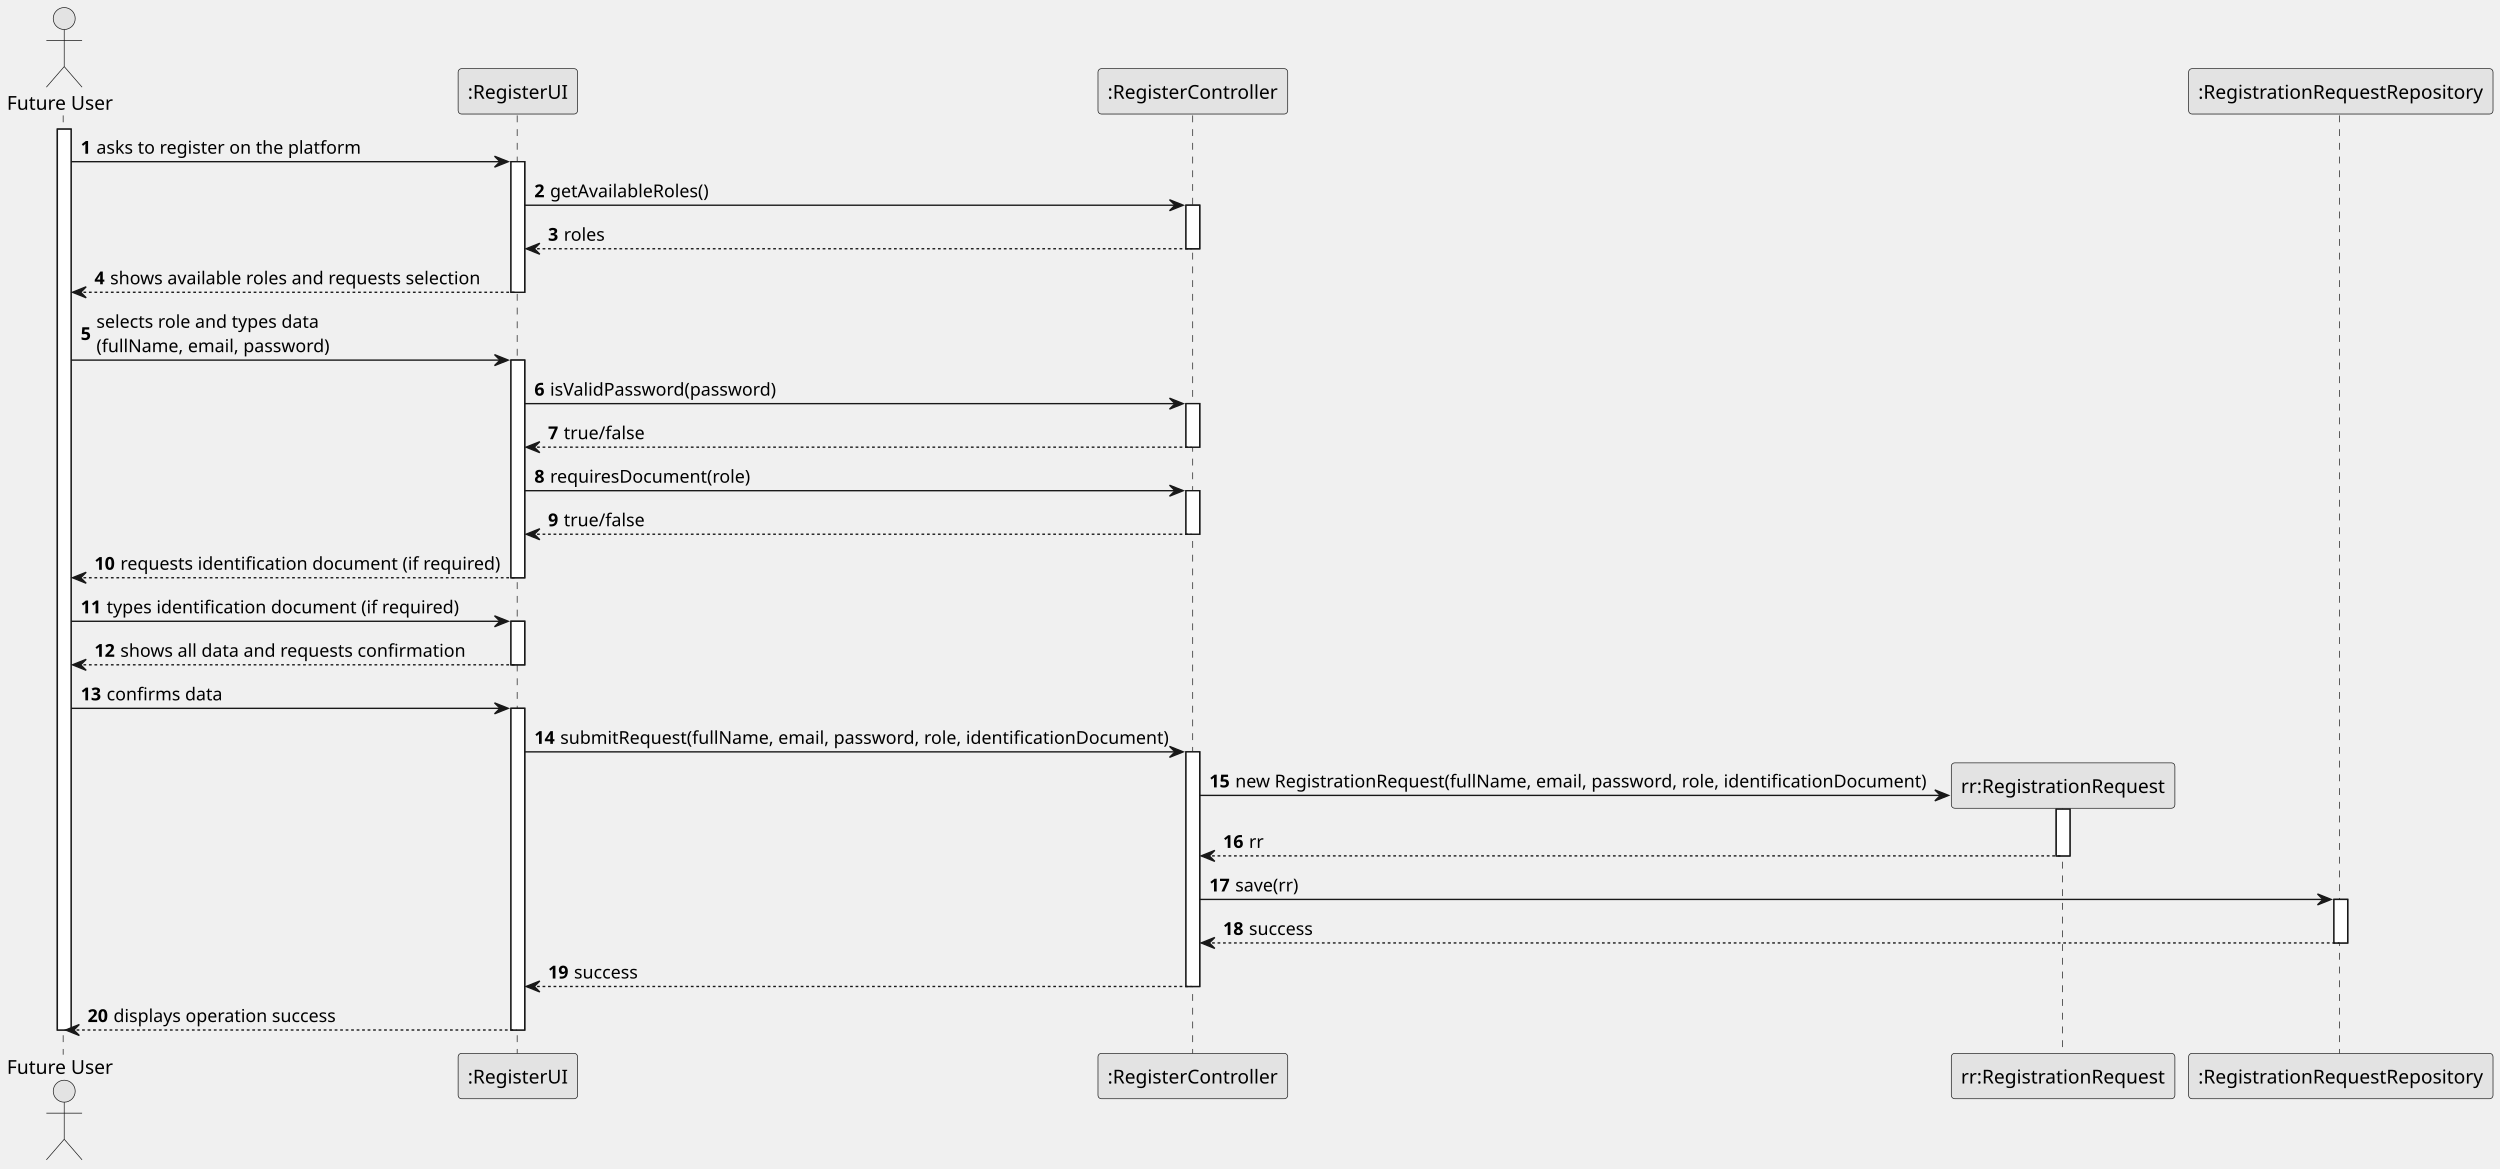
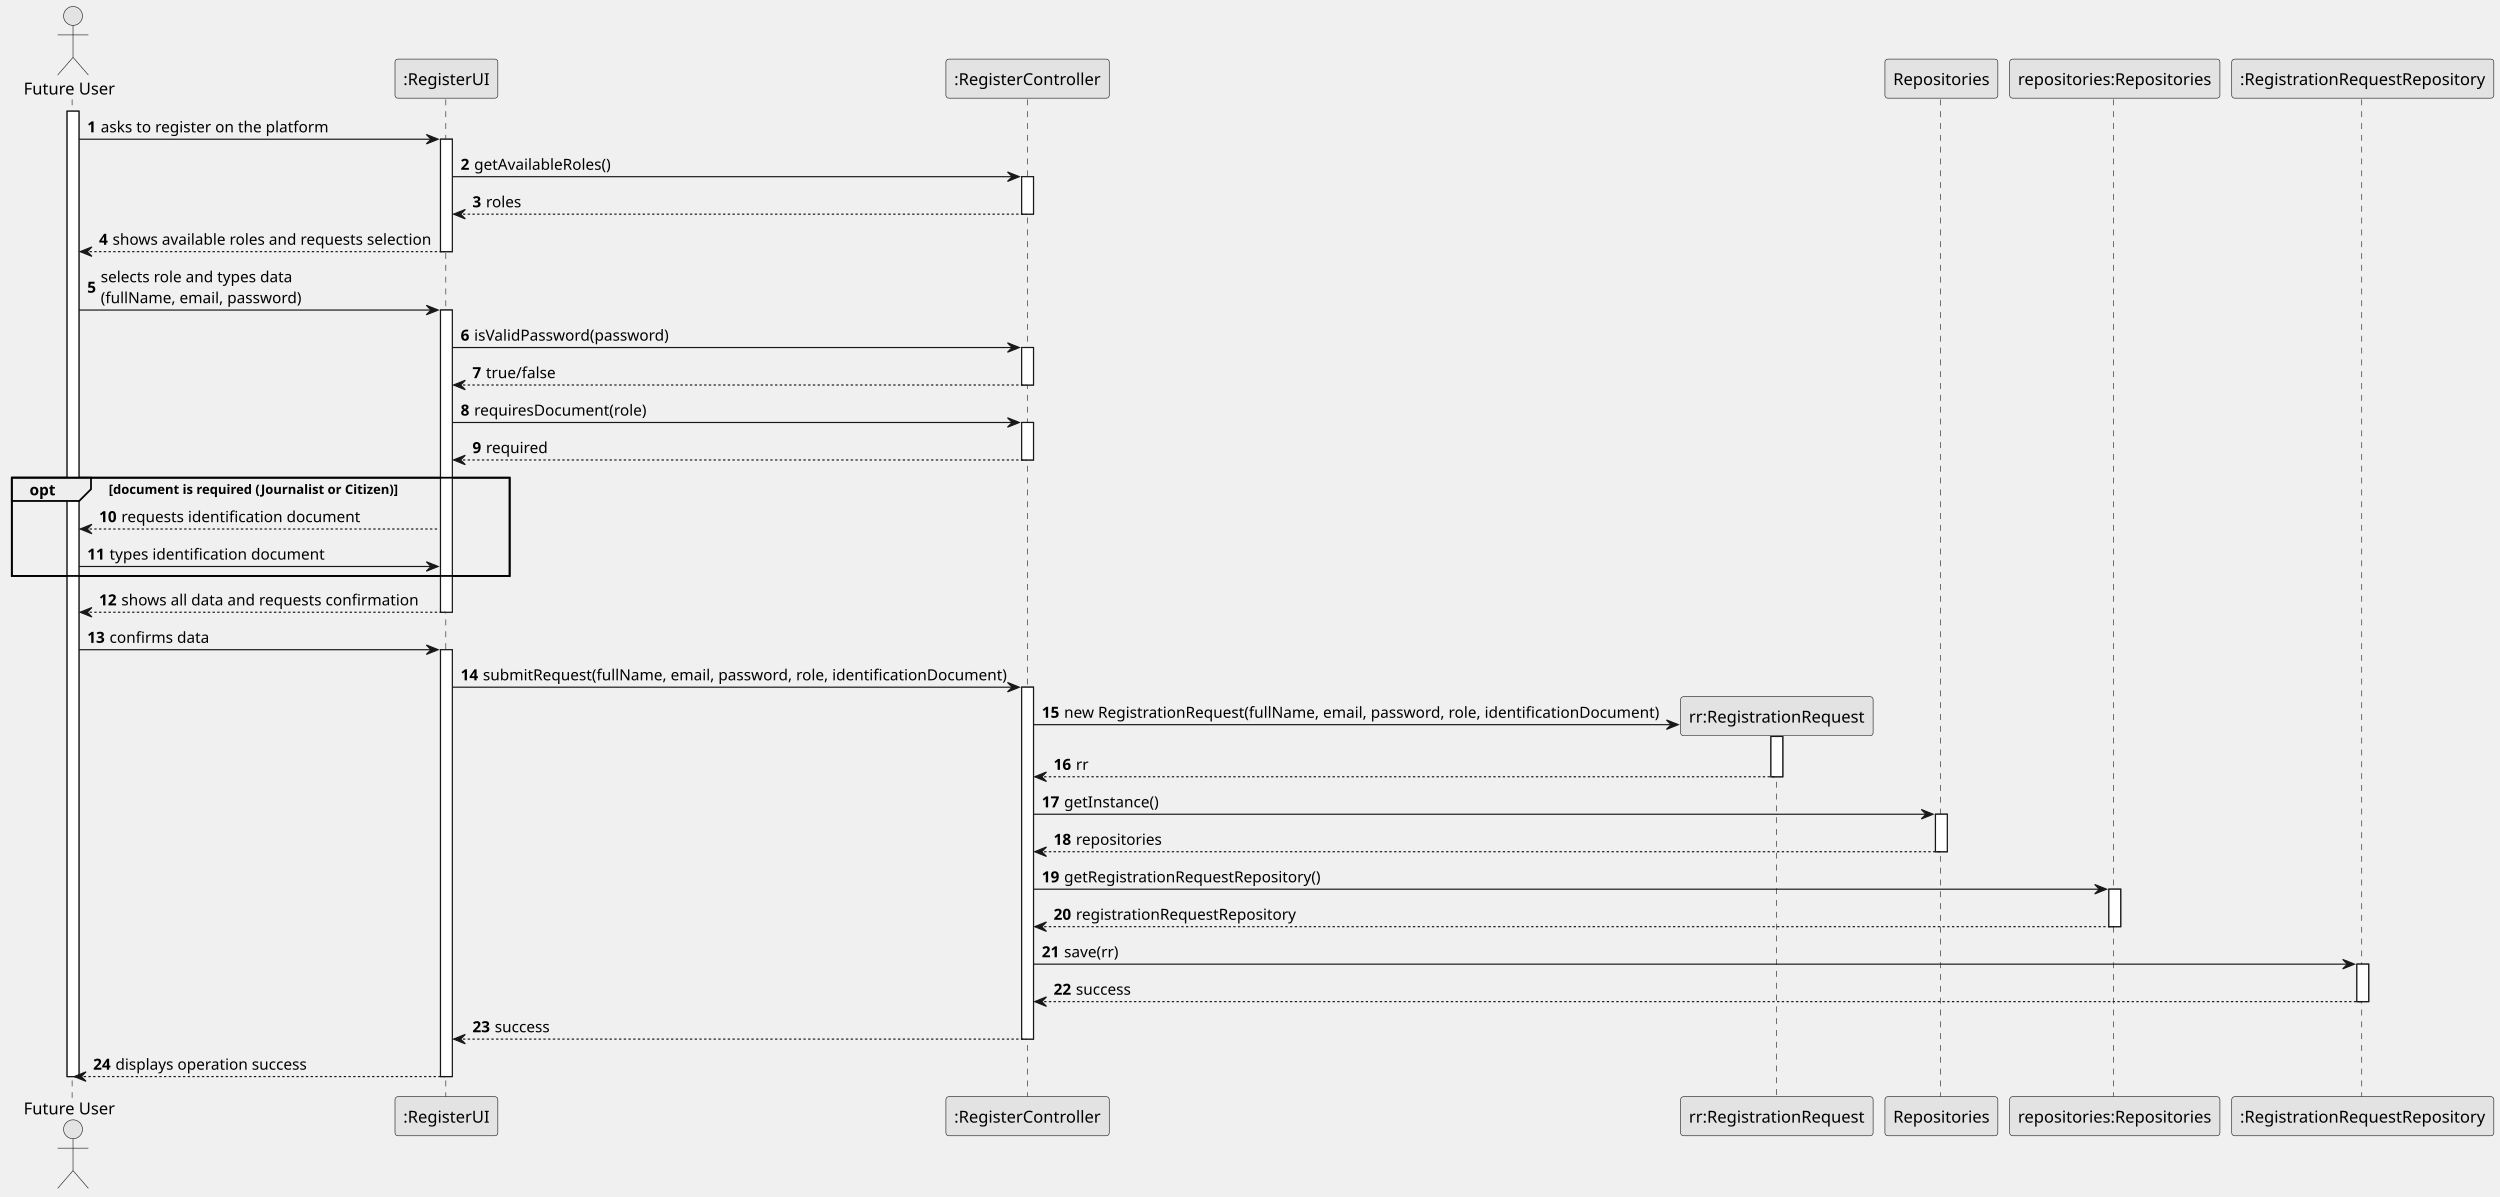
- <svg xmlns="http://www.w3.org/2000/svg" contentStyleType="text/css" data-diagram-type="SEQUENCE" height="851px" preserveAspectRatio="none" style="width:1821px;height:851px;background:#FFFFFF;" version="1.1" viewBox="0 0 1821 851" width="1821px" zoomAndPan="magnify">
+ <svg xmlns="http://www.w3.org/2000/svg" contentStyleType="text/css" data-diagram-type="SEQUENCE" height="1012px" preserveAspectRatio="none" style="width:2115px;height:1012px;background:#FFFFFF;" version="1.1" viewBox="0 0 2115 1012" width="2115px" zoomAndPan="magnify">
  <defs />
  <g>
    <g>
-       <rect fill="#FFFFFF" height="656.188" style="stroke:#181818;stroke-width:1;" width="10" x="41.78" y="94.068" />
-     </g>
-     <g>
-       <rect fill="#FFFFFF" height="95.118" style="stroke:#181818;stroke-width:1;" width="10" x="372.202" y="117.774" />
-     </g>
-     <g>
-       <rect fill="#FFFFFF" height="158.53" style="stroke:#181818;stroke-width:1;" width="10" x="372.202" y="262.304" />
-     </g>
-     <g>
-       <rect fill="#FFFFFF" height="31.706" style="stroke:#181818;stroke-width:1;" width="10" x="372.202" y="452.54" />
-     </g>
-     <g>
-       <rect fill="#FFFFFF" height="234.304" style="stroke:#181818;stroke-width:1;" width="10" x="372.202" y="515.952" />
-     </g>
-     <g>
-       <rect fill="#FFFFFF" height="31.706" style="stroke:#181818;stroke-width:1;" width="10" x="863.869" y="149.48" />
-     </g>
-     <g>
-       <rect fill="#FFFFFF" height="31.706" style="stroke:#181818;stroke-width:1;" width="10" x="863.869" y="294.01" />
-     </g>
-     <g>
-       <rect fill="#FFFFFF" height="31.706" style="stroke:#181818;stroke-width:1;" width="10" x="863.869" y="357.422" />
-     </g>
-     <g>
-       <rect fill="#FFFFFF" height="170.892" style="stroke:#181818;stroke-width:1;" width="10" x="863.869" y="547.658" />
-     </g>
-     <g>
-       <rect fill="#FFFFFF" height="34.068" style="stroke:#181818;stroke-width:1;" width="10" x="1497.76" y="589.364" />
-     </g>
-     <g>
-       <rect fill="#FFFFFF" height="31.706" style="stroke:#181818;stroke-width:1;" width="10" x="1700.049" y="655.138" />
-     </g>
-     <g class="participant-lifeline" data-entity-uid="part1" data-qualified-name="User" id="part1-lifeline">
-       <g>
-         <rect fill="#000000" fill-opacity="0" height="684.188" width="8" x="42.78" y="84.068" />
-         <line style="stroke:#181818;stroke-width:0.5;stroke-dasharray:5,5;" x1="46" x2="46" y1="84.068" y2="768.256" />
-       </g>
-     </g>
-     <g class="participant-lifeline" data-entity-uid="part2" data-qualified-name="UI" id="part2-lifeline">
-       <g>
-         <rect fill="#000000" fill-opacity="0" height="684.188" width="8" x="373.202" y="84.068" />
-         <line style="stroke:#181818;stroke-width:0.5;stroke-dasharray:5,5;" x1="376.704" x2="376.704" y1="84.068" y2="768.256" />
-       </g>
-     </g>
-     <g class="participant-lifeline" data-entity-uid="part3" data-qualified-name="CTRL" id="part3-lifeline">
-       <g>
-         <rect fill="#000000" fill-opacity="0" height="684.188" width="8" x="864.869" y="84.068" />
-         <line style="stroke:#181818;stroke-width:0.5;stroke-dasharray:5,5;" x1="868.772" x2="868.772" y1="84.068" y2="768.256" />
-       </g>
-     </g>
-     <g class="participant-lifeline" data-entity-uid="part4" data-qualified-name="RR" id="part4-lifeline">
-       <g>
-         <rect fill="#000000" fill-opacity="0" height="180.564" width="8" x="1498.76" y="587.692" />
-         <line style="stroke:#181818;stroke-width:0.5;stroke-dasharray:5,5;" x1="1502.336" x2="1502.336" y1="587.692" y2="768.256" />
-       </g>
-     </g>
-     <g class="participant-lifeline" data-entity-uid="part5" data-qualified-name="REPO" id="part5-lifeline">
-       <g>
-         <rect fill="#000000" fill-opacity="0" height="684.188" width="8" x="1701.049" y="84.068" />
-         <line style="stroke:#181818;stroke-width:0.5;stroke-dasharray:5,5;" x1="1704.183" x2="1704.183" y1="84.068" y2="768.256" />
-       </g>
-     </g>
-     <g class="participant participant-head" data-entity-uid="part1" data-qualified-name="User" id="part1-head">
-       <text fill="#000000" font-family="sans-serif" font-size="14" lengthAdjust="spacing" textLength="77.56" x="5" y="79.966">Future User</text>
-       <ellipse cx="46.78" cy="13.5" fill="#E3E3E3" rx="8" ry="8" style="stroke:#181818;stroke-width:0.5;" />
-       <path d="M46.78,21.5 L46.78,48.5 M33.78,29.5 L59.78,29.5 M46.78,48.5 L33.78,63.5 M46.78,48.5 L59.78,63.5" fill="none" style="stroke:#181818;stroke-width:0.5;" />
-     </g>
-     <g class="participant participant-tail" data-entity-uid="part1" data-qualified-name="User" id="part1-tail">
-       <text fill="#000000" font-family="sans-serif" font-size="14" lengthAdjust="spacing" textLength="77.56" x="5" y="782.222">Future User</text>
-       <ellipse cx="46.78" cy="794.824" fill="#E3E3E3" rx="8" ry="8" style="stroke:#181818;stroke-width:0.5;" />
-       <path d="M46.78,802.824 L46.78,829.824 M33.78,810.824 L59.78,810.824 M46.78,829.824 L33.78,844.824 M46.78,829.824 L59.78,844.824" fill="none" style="stroke:#181818;stroke-width:0.5;" />
-     </g>
-     <g class="participant participant-head" data-entity-uid="part2" data-qualified-name="UI" id="part2-head">
-       <rect fill="#E3E3E3" height="33.068" rx="2.5" ry="2.5" style="stroke:#181818;stroke-width:0.5;" width="86.996" x="333.704" y="50" />
-       <text fill="#000000" font-family="sans-serif" font-size="14" lengthAdjust="spacing" textLength="72.996" x="340.704" y="71.966">:RegisterUI</text>
-     </g>
-     <g class="participant participant-tail" data-entity-uid="part2" data-qualified-name="UI" id="part2-tail">
-       <rect fill="#E3E3E3" height="33.068" rx="2.5" ry="2.5" style="stroke:#181818;stroke-width:0.5;" width="86.996" x="333.704" y="767.256" />
-       <text fill="#000000" font-family="sans-serif" font-size="14" lengthAdjust="spacing" textLength="72.996" x="340.704" y="789.222">:RegisterUI</text>
-     </g>
-     <g class="participant participant-head" data-entity-uid="part3" data-qualified-name="CTRL" id="part3-head">
-       <rect fill="#E3E3E3" height="33.068" rx="2.5" ry="2.5" style="stroke:#181818;stroke-width:0.5;" width="138.194" x="799.772" y="50" />
-       <text fill="#000000" font-family="sans-serif" font-size="14" lengthAdjust="spacing" textLength="124.194" x="806.772" y="71.966">:RegisterController</text>
-     </g>
-     <g class="participant participant-tail" data-entity-uid="part3" data-qualified-name="CTRL" id="part3-tail">
-       <rect fill="#E3E3E3" height="33.068" rx="2.5" ry="2.5" style="stroke:#181818;stroke-width:0.5;" width="138.194" x="799.772" y="767.256" />
-       <text fill="#000000" font-family="sans-serif" font-size="14" lengthAdjust="spacing" textLength="124.194" x="806.772" y="789.222">:RegisterController</text>
-     </g>
-     <g class="participant participant-tail" data-entity-uid="part4" data-qualified-name="RR" id="part4-tail">
-       <rect fill="#E3E3E3" height="33.068" rx="2.5" ry="2.5" style="stroke:#181818;stroke-width:0.5;" width="162.847" x="1421.336" y="767.256" />
-       <text fill="#000000" font-family="sans-serif" font-size="14" lengthAdjust="spacing" textLength="148.847" x="1428.336" y="789.222">rr:RegistrationRequest</text>
-     </g>
-     <g class="participant participant-head" data-entity-uid="part5" data-qualified-name="REPO" id="part5-head">
-       <rect fill="#E3E3E3" height="33.068" rx="2.5" ry="2.5" style="stroke:#181818;stroke-width:0.5;" width="221.731" x="1594.183" y="50" />
-       <text fill="#000000" font-family="sans-serif" font-size="14" lengthAdjust="spacing" textLength="207.731" x="1601.183" y="71.966">:RegistrationRequestRepository</text>
-     </g>
-     <g class="participant participant-tail" data-entity-uid="part5" data-qualified-name="REPO" id="part5-tail">
-       <rect fill="#E3E3E3" height="33.068" rx="2.5" ry="2.5" style="stroke:#181818;stroke-width:0.5;" width="221.731" x="1594.183" y="767.256" />
-       <text fill="#000000" font-family="sans-serif" font-size="14" lengthAdjust="spacing" textLength="207.731" x="1601.183" y="789.222">:RegistrationRequestRepository</text>
-     </g>
-     <g>
-       <rect fill="#FFFFFF" height="656.188" style="stroke:#181818;stroke-width:1;" width="10" x="41.78" y="94.068" />
-     </g>
-     <g>
-       <rect fill="#FFFFFF" height="95.118" style="stroke:#181818;stroke-width:1;" width="10" x="372.202" y="117.774" />
-     </g>
-     <g>
-       <rect fill="#FFFFFF" height="158.53" style="stroke:#181818;stroke-width:1;" width="10" x="372.202" y="262.304" />
-     </g>
-     <g>
-       <rect fill="#FFFFFF" height="31.706" style="stroke:#181818;stroke-width:1;" width="10" x="372.202" y="452.54" />
-     </g>
-     <g>
-       <rect fill="#FFFFFF" height="234.304" style="stroke:#181818;stroke-width:1;" width="10" x="372.202" y="515.952" />
-     </g>
-     <g>
-       <rect fill="#FFFFFF" height="31.706" style="stroke:#181818;stroke-width:1;" width="10" x="863.869" y="149.48" />
-     </g>
-     <g>
-       <rect fill="#FFFFFF" height="31.706" style="stroke:#181818;stroke-width:1;" width="10" x="863.869" y="294.01" />
-     </g>
-     <g>
-       <rect fill="#FFFFFF" height="31.706" style="stroke:#181818;stroke-width:1;" width="10" x="863.869" y="357.422" />
-     </g>
-     <g>
-       <rect fill="#FFFFFF" height="170.892" style="stroke:#181818;stroke-width:1;" width="10" x="863.869" y="547.658" />
-     </g>
-     <g>
-       <rect fill="#FFFFFF" height="34.068" style="stroke:#181818;stroke-width:1;" width="10" x="1497.76" y="589.364" />
-     </g>
-     <g>
-       <rect fill="#FFFFFF" height="31.706" style="stroke:#181818;stroke-width:1;" width="10" x="1700.049" y="655.138" />
-     </g>
-     <g class="message" data-entity-1="part1" data-entity-2="part2" id="msg1">
-       <polygon fill="#181818" points="360.202,113.774,370.202,117.774,360.202,121.774,364.202,117.774" style="stroke:#181818;stroke-width:1;" />
-       <line style="stroke:#181818;stroke-width:1;" x1="51.78" x2="366.202" y1="117.774" y2="117.774" />
-       <text fill="#000000" font-family="sans-serif" font-size="13" font-weight="bold" lengthAdjust="spacing" textLength="7.436" x="58.78" y="111.965">1</text>
-       <text fill="#000000" font-family="sans-serif" font-size="13" lengthAdjust="spacing" textLength="192.972" x="70.216" y="111.965">asks to register on the platform</text>
-     </g>
-     <g class="message" data-entity-1="part2" data-entity-2="part3" id="msg2">
-       <polygon fill="#181818" points="851.869,145.48,861.869,149.48,851.869,153.48,855.869,149.48" style="stroke:#181818;stroke-width:1;" />
-       <line style="stroke:#181818;stroke-width:1;" x1="382.202" x2="857.869" y1="149.48" y2="149.48" />
-       <text fill="#000000" font-family="sans-serif" font-size="13" font-weight="bold" lengthAdjust="spacing" textLength="7.436" x="389.202" y="143.671">2</text>
-       <text fill="#000000" font-family="sans-serif" font-size="13" lengthAdjust="spacing" textLength="115.57" x="400.638" y="143.671">getAvailableRoles()</text>
-     </g>
-     <g class="message" data-entity-1="part3" data-entity-2="part2" id="msg3">
-       <polygon fill="#181818" points="393.202,177.186,383.202,181.186,393.202,185.186,389.202,181.186" style="stroke:#181818;stroke-width:1;" />
-       <line style="stroke:#181818;stroke-width:1;stroke-dasharray:2,2;" x1="387.202" x2="867.869" y1="181.186" y2="181.186" />
-       <text fill="#000000" font-family="sans-serif" font-size="13" font-weight="bold" lengthAdjust="spacing" textLength="7.436" x="399.202" y="175.377">3</text>
-       <text fill="#000000" font-family="sans-serif" font-size="13" lengthAdjust="spacing" textLength="30.147" x="410.638" y="175.377">roles</text>
-     </g>
-     <g class="message" data-entity-1="part2" data-entity-2="part1" id="msg4">
-       <polygon fill="#181818" points="62.78,208.892,52.78,212.892,62.78,216.892,58.78,212.892" style="stroke:#181818;stroke-width:1;" />
-       <line style="stroke:#181818;stroke-width:1;stroke-dasharray:2,2;" x1="56.78" x2="376.202" y1="212.892" y2="212.892" />
-       <text fill="#000000" font-family="sans-serif" font-size="13" font-weight="bold" lengthAdjust="spacing" textLength="7.436" x="68.78" y="207.083">4</text>
-       <text fill="#000000" font-family="sans-serif" font-size="13" lengthAdjust="spacing" textLength="270.452" x="80.216" y="207.083">shows available roles and requests selection</text>
-     </g>
-     <g class="message" data-entity-1="part1" data-entity-2="part2" id="msg5">
-       <polygon fill="#181818" points="360.202,258.304,370.202,262.304,360.202,266.304,364.202,262.304" style="stroke:#181818;stroke-width:1;" />
-       <line style="stroke:#181818;stroke-width:1;" x1="51.78" x2="366.202" y1="262.304" y2="262.304" />
-       <text fill="#000000" font-family="sans-serif" font-size="13" font-weight="bold" lengthAdjust="spacing" textLength="7.436" x="58.78" y="247.642">5</text>
-       <text fill="#000000" font-family="sans-serif" font-size="13" lengthAdjust="spacing" textLength="162.318" x="70.216" y="238.789">selects role and types data</text>
-       <text fill="#000000" font-family="sans-serif" font-size="13" lengthAdjust="spacing" textLength="170.079" x="70.216" y="256.495">(fullName, email, password)</text>
-     </g>
-     <g class="message" data-entity-1="part2" data-entity-2="part3" id="msg6">
-       <polygon fill="#181818" points="851.869,290.01,861.869,294.01,851.869,298.01,855.869,294.01" style="stroke:#181818;stroke-width:1;" />
-       <line style="stroke:#181818;stroke-width:1;" x1="382.202" x2="857.869" y1="294.01" y2="294.01" />
-       <text fill="#000000" font-family="sans-serif" font-size="13" font-weight="bold" lengthAdjust="spacing" textLength="7.436" x="389.202" y="288.201">6</text>
-       <text fill="#000000" font-family="sans-serif" font-size="13" lengthAdjust="spacing" textLength="165.425" x="400.638" y="288.201">isValidPassword(password)</text>
-     </g>
-     <g class="message" data-entity-1="part3" data-entity-2="part2" id="msg7">
-       <polygon fill="#181818" points="393.202,321.716,383.202,325.716,393.202,329.716,389.202,325.716" style="stroke:#181818;stroke-width:1;" />
-       <line style="stroke:#181818;stroke-width:1;stroke-dasharray:2,2;" x1="387.202" x2="867.869" y1="325.716" y2="325.716" />
-       <text fill="#000000" font-family="sans-serif" font-size="13" font-weight="bold" lengthAdjust="spacing" textLength="7.436" x="399.202" y="319.907">7</text>
-       <text fill="#000000" font-family="sans-serif" font-size="13" lengthAdjust="spacing" textLength="58.942" x="410.638" y="319.907">true/false</text>
-     </g>
-     <g class="message" data-entity-1="part2" data-entity-2="part3" id="msg8">
-       <polygon fill="#181818" points="851.869,353.422,861.869,357.422,851.869,361.422,855.869,357.422" style="stroke:#181818;stroke-width:1;" />
-       <line style="stroke:#181818;stroke-width:1;" x1="382.202" x2="857.869" y1="357.422" y2="357.422" />
-       <text fill="#000000" font-family="sans-serif" font-size="13" font-weight="bold" lengthAdjust="spacing" textLength="7.436" x="389.202" y="351.613">8</text>
-       <text fill="#000000" font-family="sans-serif" font-size="13" lengthAdjust="spacing" textLength="146.575" x="400.638" y="351.613">requiresDocument(role)</text>
-     </g>
-     <g class="message" data-entity-1="part3" data-entity-2="part2" id="msg9">
-       <polygon fill="#181818" points="393.202,385.128,383.202,389.128,393.202,393.128,389.202,389.128" style="stroke:#181818;stroke-width:1;" />
-       <line style="stroke:#181818;stroke-width:1;stroke-dasharray:2,2;" x1="387.202" x2="867.869" y1="389.128" y2="389.128" />
-       <text fill="#000000" font-family="sans-serif" font-size="13" font-weight="bold" lengthAdjust="spacing" textLength="7.436" x="399.202" y="383.319">9</text>
-       <text fill="#000000" font-family="sans-serif" font-size="13" lengthAdjust="spacing" textLength="58.942" x="410.638" y="383.319">true/false</text>
-     </g>
-     <g class="message" data-entity-1="part2" data-entity-2="part1" id="msg10">
-       <polygon fill="#181818" points="62.78,416.834,52.78,420.834,62.78,424.834,58.78,420.834" style="stroke:#181818;stroke-width:1;" />
-       <line style="stroke:#181818;stroke-width:1;stroke-dasharray:2,2;" x1="56.78" x2="376.202" y1="420.834" y2="420.834" />
-       <text fill="#000000" font-family="sans-serif" font-size="13" font-weight="bold" lengthAdjust="spacing" textLength="14.872" x="68.78" y="415.025">10</text>
-       <text fill="#000000" font-family="sans-serif" font-size="13" lengthAdjust="spacing" textLength="277.55" x="87.652" y="415.025">requests identification document (if required)</text>
-     </g>
-     <g class="message" data-entity-1="part1" data-entity-2="part2" id="msg11">
-       <polygon fill="#181818" points="360.202,448.54,370.202,452.54,360.202,456.54,364.202,452.54" style="stroke:#181818;stroke-width:1;" />
-       <line style="stroke:#181818;stroke-width:1;" x1="51.78" x2="366.202" y1="452.54" y2="452.54" />
-       <text fill="#000000" font-family="sans-serif" font-size="13" font-weight="bold" lengthAdjust="spacing" textLength="14.872" x="58.78" y="446.731">11</text>
-       <text fill="#000000" font-family="sans-serif" font-size="13" lengthAdjust="spacing" textLength="257.218" x="77.652" y="446.731">types identification document (if required)</text>
-     </g>
-     <g class="message" data-entity-1="part2" data-entity-2="part1" id="msg12">
-       <polygon fill="#181818" points="62.78,480.246,52.78,484.246,62.78,488.246,58.78,484.246" style="stroke:#181818;stroke-width:1;" />
-       <line style="stroke:#181818;stroke-width:1;stroke-dasharray:2,2;" x1="56.78" x2="376.202" y1="484.246" y2="484.246" />
-       <text fill="#000000" font-family="sans-serif" font-size="13" font-weight="bold" lengthAdjust="spacing" textLength="14.872" x="68.78" y="478.437">12</text>
-       <text fill="#000000" font-family="sans-serif" font-size="13" lengthAdjust="spacing" textLength="252.005" x="87.652" y="478.437">shows all data and requests confirmation</text>
-     </g>
-     <g class="message" data-entity-1="part1" data-entity-2="part2" id="msg13">
-       <polygon fill="#181818" points="360.202,511.952,370.202,515.952,360.202,519.952,364.202,515.952" style="stroke:#181818;stroke-width:1;" />
-       <line style="stroke:#181818;stroke-width:1;" x1="51.78" x2="366.202" y1="515.952" y2="515.952" />
-       <text fill="#000000" font-family="sans-serif" font-size="13" font-weight="bold" lengthAdjust="spacing" textLength="14.872" x="58.78" y="510.143">13</text>
-       <text fill="#000000" font-family="sans-serif" font-size="13" lengthAdjust="spacing" textLength="84.37" x="77.652" y="510.143">confirms data</text>
-     </g>
-     <g class="message" data-entity-1="part2" data-entity-2="part3" id="msg14">
-       <polygon fill="#181818" points="851.869,543.658,861.869,547.658,851.869,551.658,855.869,547.658" style="stroke:#181818;stroke-width:1;" />
-       <line style="stroke:#181818;stroke-width:1;" x1="382.202" x2="857.869" y1="547.658" y2="547.658" />
-       <text fill="#000000" font-family="sans-serif" font-size="13" font-weight="bold" lengthAdjust="spacing" textLength="14.872" x="389.202" y="541.849">14</text>
-       <text fill="#000000" font-family="sans-serif" font-size="13" lengthAdjust="spacing" textLength="443.794" x="408.074" y="541.849">submitRequest(fullName, email, password, role, identificationDocument)</text>
-     </g>
-     <g class="message" data-entity-1="part3" data-entity-2="part4" id="msg15">
-       <polygon fill="#181818" points="1409.336,575.364,1419.336,579.364,1409.336,583.364,1413.336,579.364" style="stroke:#181818;stroke-width:1;" />
-       <line style="stroke:#181818;stroke-width:1;" x1="873.869" x2="1415.336" y1="579.364" y2="579.364" />
-       <text fill="#000000" font-family="sans-serif" font-size="13" font-weight="bold" lengthAdjust="spacing" textLength="14.872" x="880.869" y="573.555">15</text>
-       <text fill="#000000" font-family="sans-serif" font-size="13" lengthAdjust="spacing" textLength="504.595" x="899.74" y="573.555">new RegistrationRequest(fullName, email, password, role, identificationDocument)</text>
-     </g>
-     <rect fill="#E3E3E3" height="33.068" rx="2.5" ry="2.5" style="stroke:#181818;stroke-width:0.5;" width="162.847" x="1421.336" y="555.658" />
-     <text fill="#000000" font-family="sans-serif" font-size="14" lengthAdjust="spacing" textLength="148.847" x="1428.336" y="577.624">rr:RegistrationRequest</text>
-     <g class="message" data-entity-1="part4" data-entity-2="part3" id="msg17">
-       <polygon fill="#181818" points="884.869,619.432,874.869,623.432,884.869,627.432,880.869,623.432" style="stroke:#181818;stroke-width:1;" />
-       <line style="stroke:#181818;stroke-width:1;stroke-dasharray:2,2;" x1="878.869" x2="1501.76" y1="623.432" y2="623.432" />
-       <text fill="#000000" font-family="sans-serif" font-size="13" font-weight="bold" lengthAdjust="spacing" textLength="14.872" x="890.869" y="617.623">16</text>
-       <text fill="#000000" font-family="sans-serif" font-size="13" lengthAdjust="spacing" textLength="10.738" x="909.74" y="617.623">rr</text>
-     </g>
-     <g class="message" data-entity-1="part3" data-entity-2="part5" id="msg18">
-       <polygon fill="#181818" points="1688.049,651.138,1698.049,655.138,1688.049,659.138,1692.049,655.138" style="stroke:#181818;stroke-width:1;" />
-       <line style="stroke:#181818;stroke-width:1;" x1="873.869" x2="1694.049" y1="655.138" y2="655.138" />
-       <text fill="#000000" font-family="sans-serif" font-size="13" font-weight="bold" lengthAdjust="spacing" textLength="14.872" x="880.869" y="649.329">17</text>
-       <text fill="#000000" font-family="sans-serif" font-size="13" lengthAdjust="spacing" textLength="45.994" x="899.74" y="649.329">save(rr)</text>
-     </g>
-     <g class="message" data-entity-1="part5" data-entity-2="part3" id="msg19">
-       <polygon fill="#181818" points="884.869,682.844,874.869,686.844,884.869,690.844,880.869,686.844" style="stroke:#181818;stroke-width:1;" />
-       <line style="stroke:#181818;stroke-width:1;stroke-dasharray:2,2;" x1="878.869" x2="1704.049" y1="686.844" y2="686.844" />
-       <text fill="#000000" font-family="sans-serif" font-size="13" font-weight="bold" lengthAdjust="spacing" textLength="14.872" x="890.869" y="681.035">18</text>
-       <text fill="#000000" font-family="sans-serif" font-size="13" lengthAdjust="spacing" textLength="46.527" x="909.74" y="681.035">success</text>
-     </g>
-     <g class="message" data-entity-1="part3" data-entity-2="part2" id="msg20">
-       <polygon fill="#181818" points="393.202,714.55,383.202,718.55,393.202,722.55,389.202,718.55" style="stroke:#181818;stroke-width:1;" />
-       <line style="stroke:#181818;stroke-width:1;stroke-dasharray:2,2;" x1="387.202" x2="867.869" y1="718.55" y2="718.55" />
-       <text fill="#000000" font-family="sans-serif" font-size="13" font-weight="bold" lengthAdjust="spacing" textLength="14.872" x="399.202" y="712.741">19</text>
-       <text fill="#000000" font-family="sans-serif" font-size="13" lengthAdjust="spacing" textLength="46.527" x="418.074" y="712.741">success</text>
-     </g>
-     <g class="message" data-entity-1="part2" data-entity-2="part1" id="msg21">
-       <polygon fill="#181818" points="57.78,746.256,47.78,750.256,57.78,754.256,53.78,750.256" style="stroke:#181818;stroke-width:1;" />
-       <line style="stroke:#181818;stroke-width:1;stroke-dasharray:2,2;" x1="51.78" x2="376.202" y1="750.256" y2="750.256" />
-       <text fill="#000000" font-family="sans-serif" font-size="13" font-weight="bold" lengthAdjust="spacing" textLength="14.872" x="63.78" y="744.447">20</text>
-       <text fill="#000000" font-family="sans-serif" font-size="13" lengthAdjust="spacing" textLength="162.162" x="82.652" y="744.447">displays operation success</text>
+       <rect fill="#FFFFFF" height="816.718" style="stroke:#181818;stroke-width:1;" width="10" x="56.78" y="94.068" />
+     </g>
+     <g>
+       <rect fill="#FFFFFF" height="95.118" style="stroke:#181818;stroke-width:1;" width="10" x="372.668" y="117.774" />
+     </g>
+     <g>
+       <rect fill="#FFFFFF" height="255.648" style="stroke:#181818;stroke-width:1;" width="10" x="372.668" y="262.304" />
+     </g>
+     <g>
+       <rect fill="#FFFFFF" height="361.128" style="stroke:#181818;stroke-width:1;" width="10" x="372.668" y="549.658" />
+     </g>
+     <g>
+       <rect fill="#FFFFFF" height="31.706" style="stroke:#181818;stroke-width:1;" width="10" x="864.334" y="149.48" />
+     </g>
+     <g>
+       <rect fill="#FFFFFF" height="31.706" style="stroke:#181818;stroke-width:1;" width="10" x="864.334" y="294.01" />
+     </g>
+     <g>
+       <rect fill="#FFFFFF" height="31.706" style="stroke:#181818;stroke-width:1;" width="10" x="864.334" y="357.422" />
+     </g>
+     <g>
+       <rect fill="#FFFFFF" height="297.716" style="stroke:#181818;stroke-width:1;" width="10" x="864.334" y="581.364" />
+     </g>
+     <g>
+       <rect fill="#FFFFFF" height="34.068" style="stroke:#181818;stroke-width:1;" width="10" x="1498.226" y="623.07" />
+     </g>
+     <g>
+       <rect fill="#FFFFFF" height="31.706" style="stroke:#181818;stroke-width:1;" width="10" x="1637.41" y="688.844" />
+     </g>
+     <g>
+       <rect fill="#FFFFFF" height="31.706" style="stroke:#181818;stroke-width:1;" width="10" x="1784.106" y="752.256" />
+     </g>
+     <g>
+       <rect fill="#FFFFFF" height="31.706" style="stroke:#181818;stroke-width:1;" width="10" x="1993.906" y="815.668" />
+     </g>
+     <rect fill="none" height="83.118" style="stroke:#000000;stroke-width:1.5;" width="421.166" x="10" y="404.128" />
+     <g>
+       <rect fill="#000000" fill-opacity="0" height="844.718" width="8" x="57.78" y="84.068" />
+       <line style="stroke:#181818;stroke-width:0.5;stroke-dasharray:5,5;" x1="61" x2="61" y1="84.068" y2="928.786" />
+     </g>
+     <g>
+       <rect fill="#000000" fill-opacity="0" height="844.718" width="8" x="373.668" y="84.068" />
+       <line style="stroke:#181818;stroke-width:0.5;stroke-dasharray:5,5;" x1="377.17" x2="377.17" y1="84.068" y2="928.786" />
+     </g>
+     <g>
+       <rect fill="#000000" fill-opacity="0" height="844.718" width="8" x="865.334" y="84.068" />
+       <line style="stroke:#181818;stroke-width:0.5;stroke-dasharray:5,5;" x1="869.238" x2="869.238" y1="84.068" y2="928.786" />
+     </g>
+     <g>
+       <rect fill="#000000" fill-opacity="0" height="307.388" width="8" x="1499.226" y="621.398" />
+       <line style="stroke:#181818;stroke-width:0.5;stroke-dasharray:5,5;" x1="1502.802" x2="1502.802" y1="621.398" y2="928.786" />
+     </g>
+     <g>
+       <rect fill="#000000" fill-opacity="0" height="844.718" width="8" x="1638.41" y="84.068" />
+       <line style="stroke:#181818;stroke-width:0.5;stroke-dasharray:5,5;" x1="1641.649" x2="1641.649" y1="84.068" y2="928.786" />
+     </g>
+     <g>
+       <rect fill="#000000" fill-opacity="0" height="844.718" width="8" x="1785.106" y="84.068" />
+       <line style="stroke:#181818;stroke-width:0.5;stroke-dasharray:5,5;" x1="1788.171" x2="1788.171" y1="84.068" y2="928.786" />
+     </g>
+     <g>
+       <rect fill="#000000" fill-opacity="0" height="844.718" width="8" x="1994.906" y="84.068" />
+       <line style="stroke:#181818;stroke-width:0.5;stroke-dasharray:5,5;" x1="1998.04" x2="1998.04" y1="84.068" y2="928.786" />
+     </g>
+     <g class="participant participant-head" data-participant="User">
+       <text fill="#000000" font-family="sans-serif" font-size="14" lengthAdjust="spacing" textLength="77.56" x="20" y="79.966">Future User</text>
+       <ellipse cx="61.78" cy="13.5" fill="#E3E3E3" rx="8" ry="8" style="stroke:#181818;stroke-width:0.5;" />
+       <path d="M61.78,21.5 L61.78,48.5 M48.78,29.5 L74.78,29.5 M61.78,48.5 L48.78,63.5 M61.78,48.5 L74.78,63.5" fill="none" style="stroke:#181818;stroke-width:0.5;" />
+     </g>
+     <g class="participant participant-tail" data-participant="User">
+       <text fill="#000000" font-family="sans-serif" font-size="14" lengthAdjust="spacing" textLength="77.56" x="20" y="942.752">Future User</text>
+       <ellipse cx="61.78" cy="955.354" fill="#E3E3E3" rx="8" ry="8" style="stroke:#181818;stroke-width:0.5;" />
+       <path d="M61.78,963.354 L61.78,990.354 M48.78,971.354 L74.78,971.354 M61.78,990.354 L48.78,1005.354 M61.78,990.354 L74.78,1005.354" fill="none" style="stroke:#181818;stroke-width:0.5;" />
+     </g>
+     <g class="participant participant-head" data-participant="UI">
+       <rect fill="#E3E3E3" height="33.068" rx="2.5" ry="2.5" style="stroke:#181818;stroke-width:0.5;" width="86.996" x="334.17" y="50" />
+       <text fill="#000000" font-family="sans-serif" font-size="14" lengthAdjust="spacing" textLength="72.996" x="341.17" y="71.966">:RegisterUI</text>
+     </g>
+     <g class="participant participant-tail" data-participant="UI">
+       <rect fill="#E3E3E3" height="33.068" rx="2.5" ry="2.5" style="stroke:#181818;stroke-width:0.5;" width="86.996" x="334.17" y="927.786" />
+       <text fill="#000000" font-family="sans-serif" font-size="14" lengthAdjust="spacing" textLength="72.996" x="341.17" y="949.752">:RegisterUI</text>
+     </g>
+     <g class="participant participant-head" data-participant="CTRL">
+       <rect fill="#E3E3E3" height="33.068" rx="2.5" ry="2.5" style="stroke:#181818;stroke-width:0.5;" width="138.194" x="800.238" y="50" />
+       <text fill="#000000" font-family="sans-serif" font-size="14" lengthAdjust="spacing" textLength="124.194" x="807.238" y="71.966">:RegisterController</text>
+     </g>
+     <g class="participant participant-tail" data-participant="CTRL">
+       <rect fill="#E3E3E3" height="33.068" rx="2.5" ry="2.5" style="stroke:#181818;stroke-width:0.5;" width="138.194" x="800.238" y="927.786" />
+       <text fill="#000000" font-family="sans-serif" font-size="14" lengthAdjust="spacing" textLength="124.194" x="807.238" y="949.752">:RegisterController</text>
+     </g>
+     <g class="participant participant-tail" data-participant="RR">
+       <rect fill="#E3E3E3" height="33.068" rx="2.5" ry="2.5" style="stroke:#181818;stroke-width:0.5;" width="162.847" x="1421.802" y="927.786" />
+       <text fill="#000000" font-family="sans-serif" font-size="14" lengthAdjust="spacing" textLength="148.847" x="1428.802" y="949.752">rr:RegistrationRequest</text>
+     </g>
+     <g class="participant participant-head" data-participant="REPOS">
+       <rect fill="#E3E3E3" height="33.068" rx="2.5" ry="2.5" style="stroke:#181818;stroke-width:0.5;" width="95.522" x="1594.649" y="50" />
+       <text fill="#000000" font-family="sans-serif" font-size="14" lengthAdjust="spacing" textLength="81.522" x="1601.649" y="71.966">Repositories</text>
+     </g>
+     <g class="participant participant-tail" data-participant="REPOS">
+       <rect fill="#E3E3E3" height="33.068" rx="2.5" ry="2.5" style="stroke:#181818;stroke-width:0.5;" width="95.522" x="1594.649" y="927.786" />
+       <text fill="#000000" font-family="sans-serif" font-size="14" lengthAdjust="spacing" textLength="81.522" x="1601.649" y="949.752">Repositories</text>
+     </g>
+     <g class="participant participant-head" data-participant="REPOS_SINGLETON">
+       <rect fill="#E3E3E3" height="33.068" rx="2.5" ry="2.5" style="stroke:#181818;stroke-width:0.5;" width="177.869" x="1700.171" y="50" />
+       <text fill="#000000" font-family="sans-serif" font-size="14" lengthAdjust="spacing" textLength="163.869" x="1707.171" y="71.966">repositories:Repositories</text>
+     </g>
+     <g class="participant participant-tail" data-participant="REPOS_SINGLETON">
+       <rect fill="#E3E3E3" height="33.068" rx="2.5" ry="2.5" style="stroke:#181818;stroke-width:0.5;" width="177.869" x="1700.171" y="927.786" />
+       <text fill="#000000" font-family="sans-serif" font-size="14" lengthAdjust="spacing" textLength="163.869" x="1707.171" y="949.752">repositories:Repositories</text>
+     </g>
+     <g class="participant participant-head" data-participant="REPO">
+       <rect fill="#E3E3E3" height="33.068" rx="2.5" ry="2.5" style="stroke:#181818;stroke-width:0.5;" width="221.731" x="1888.04" y="50" />
+       <text fill="#000000" font-family="sans-serif" font-size="14" lengthAdjust="spacing" textLength="207.731" x="1895.04" y="71.966">:RegistrationRequestRepository</text>
+     </g>
+     <g class="participant participant-tail" data-participant="REPO">
+       <rect fill="#E3E3E3" height="33.068" rx="2.5" ry="2.5" style="stroke:#181818;stroke-width:0.5;" width="221.731" x="1888.04" y="927.786" />
+       <text fill="#000000" font-family="sans-serif" font-size="14" lengthAdjust="spacing" textLength="207.731" x="1895.04" y="949.752">:RegistrationRequestRepository</text>
+     </g>
+     <g>
+       <rect fill="#FFFFFF" height="816.718" style="stroke:#181818;stroke-width:1;" width="10" x="56.78" y="94.068" />
+     </g>
+     <g>
+       <rect fill="#FFFFFF" height="95.118" style="stroke:#181818;stroke-width:1;" width="10" x="372.668" y="117.774" />
+     </g>
+     <g>
+       <rect fill="#FFFFFF" height="255.648" style="stroke:#181818;stroke-width:1;" width="10" x="372.668" y="262.304" />
+     </g>
+     <g>
+       <rect fill="#FFFFFF" height="361.128" style="stroke:#181818;stroke-width:1;" width="10" x="372.668" y="549.658" />
+     </g>
+     <g>
+       <rect fill="#FFFFFF" height="31.706" style="stroke:#181818;stroke-width:1;" width="10" x="864.334" y="149.48" />
+     </g>
+     <g>
+       <rect fill="#FFFFFF" height="31.706" style="stroke:#181818;stroke-width:1;" width="10" x="864.334" y="294.01" />
+     </g>
+     <g>
+       <rect fill="#FFFFFF" height="31.706" style="stroke:#181818;stroke-width:1;" width="10" x="864.334" y="357.422" />
+     </g>
+     <g>
+       <rect fill="#FFFFFF" height="297.716" style="stroke:#181818;stroke-width:1;" width="10" x="864.334" y="581.364" />
+     </g>
+     <g>
+       <rect fill="#FFFFFF" height="34.068" style="stroke:#181818;stroke-width:1;" width="10" x="1498.226" y="623.07" />
+     </g>
+     <g>
+       <rect fill="#FFFFFF" height="31.706" style="stroke:#181818;stroke-width:1;" width="10" x="1637.41" y="688.844" />
+     </g>
+     <g>
+       <rect fill="#FFFFFF" height="31.706" style="stroke:#181818;stroke-width:1;" width="10" x="1784.106" y="752.256" />
+     </g>
+     <g>
+       <rect fill="#FFFFFF" height="31.706" style="stroke:#181818;stroke-width:1;" width="10" x="1993.906" y="815.668" />
+     </g>
+     <g class="message" data-participant-1="User" data-participant-2="UI">
+       <polygon fill="#181818" points="360.668,113.774,370.668,117.774,360.668,121.774,364.668,117.774" style="stroke:#181818;stroke-width:1;" />
+       <line style="stroke:#181818;stroke-width:1;" x1="66.78" x2="366.668" y1="117.774" y2="117.774" />
+       <text fill="#000000" font-family="sans-serif" font-size="13" font-weight="bold" lengthAdjust="spacing" textLength="7.436" x="73.78" y="111.965">1</text>
+       <text fill="#000000" font-family="sans-serif" font-size="13" lengthAdjust="spacing" textLength="192.972" x="85.216" y="111.965">asks to register on the platform</text>
+     </g>
+     <g class="message" data-participant-1="UI" data-participant-2="CTRL">
+       <polygon fill="#181818" points="852.334,145.48,862.334,149.48,852.334,153.48,856.334,149.48" style="stroke:#181818;stroke-width:1;" />
+       <line style="stroke:#181818;stroke-width:1;" x1="382.668" x2="858.334" y1="149.48" y2="149.48" />
+       <text fill="#000000" font-family="sans-serif" font-size="13" font-weight="bold" lengthAdjust="spacing" textLength="7.436" x="389.668" y="143.671">2</text>
+       <text fill="#000000" font-family="sans-serif" font-size="13" lengthAdjust="spacing" textLength="115.57" x="401.104" y="143.671">getAvailableRoles()</text>
+     </g>
+     <g class="message" data-participant-1="CTRL" data-participant-2="UI">
+       <polygon fill="#181818" points="393.668,177.186,383.668,181.186,393.668,185.186,389.668,181.186" style="stroke:#181818;stroke-width:1;" />
+       <line style="stroke:#181818;stroke-width:1;stroke-dasharray:2,2;" x1="387.668" x2="868.334" y1="181.186" y2="181.186" />
+       <text fill="#000000" font-family="sans-serif" font-size="13" font-weight="bold" lengthAdjust="spacing" textLength="7.436" x="399.668" y="175.377">3</text>
+       <text fill="#000000" font-family="sans-serif" font-size="13" lengthAdjust="spacing" textLength="30.147" x="411.104" y="175.377">roles</text>
+     </g>
+     <g class="message" data-participant-1="UI" data-participant-2="User">
+       <polygon fill="#181818" points="77.78,208.892,67.78,212.892,77.78,216.892,73.78,212.892" style="stroke:#181818;stroke-width:1;" />
+       <line style="stroke:#181818;stroke-width:1;stroke-dasharray:2,2;" x1="71.78" x2="376.668" y1="212.892" y2="212.892" />
+       <text fill="#000000" font-family="sans-serif" font-size="13" font-weight="bold" lengthAdjust="spacing" textLength="7.436" x="83.78" y="207.083">4</text>
+       <text fill="#000000" font-family="sans-serif" font-size="13" lengthAdjust="spacing" textLength="270.452" x="95.216" y="207.083">shows available roles and requests selection</text>
+     </g>
+     <g class="message" data-participant-1="User" data-participant-2="UI">
+       <polygon fill="#181818" points="360.668,258.304,370.668,262.304,360.668,266.304,364.668,262.304" style="stroke:#181818;stroke-width:1;" />
+       <line style="stroke:#181818;stroke-width:1;" x1="66.78" x2="366.668" y1="262.304" y2="262.304" />
+       <text fill="#000000" font-family="sans-serif" font-size="13" font-weight="bold" lengthAdjust="spacing" textLength="7.436" x="73.78" y="247.642">5</text>
+       <text fill="#000000" font-family="sans-serif" font-size="13" lengthAdjust="spacing" textLength="162.318" x="85.216" y="238.789">selects role and types data</text>
+       <text fill="#000000" font-family="sans-serif" font-size="13" lengthAdjust="spacing" textLength="170.079" x="85.216" y="256.495">(fullName, email, password)</text>
+     </g>
+     <g class="message" data-participant-1="UI" data-participant-2="CTRL">
+       <polygon fill="#181818" points="852.334,290.01,862.334,294.01,852.334,298.01,856.334,294.01" style="stroke:#181818;stroke-width:1;" />
+       <line style="stroke:#181818;stroke-width:1;" x1="382.668" x2="858.334" y1="294.01" y2="294.01" />
+       <text fill="#000000" font-family="sans-serif" font-size="13" font-weight="bold" lengthAdjust="spacing" textLength="7.436" x="389.668" y="288.201">6</text>
+       <text fill="#000000" font-family="sans-serif" font-size="13" lengthAdjust="spacing" textLength="165.425" x="401.104" y="288.201">isValidPassword(password)</text>
+     </g>
+     <g class="message" data-participant-1="CTRL" data-participant-2="UI">
+       <polygon fill="#181818" points="393.668,321.716,383.668,325.716,393.668,329.716,389.668,325.716" style="stroke:#181818;stroke-width:1;" />
+       <line style="stroke:#181818;stroke-width:1;stroke-dasharray:2,2;" x1="387.668" x2="868.334" y1="325.716" y2="325.716" />
+       <text fill="#000000" font-family="sans-serif" font-size="13" font-weight="bold" lengthAdjust="spacing" textLength="7.436" x="399.668" y="319.907">7</text>
+       <text fill="#000000" font-family="sans-serif" font-size="13" lengthAdjust="spacing" textLength="58.942" x="411.104" y="319.907">true/false</text>
+     </g>
+     <g class="message" data-participant-1="UI" data-participant-2="CTRL">
+       <polygon fill="#181818" points="852.334,353.422,862.334,357.422,852.334,361.422,856.334,357.422" style="stroke:#181818;stroke-width:1;" />
+       <line style="stroke:#181818;stroke-width:1;" x1="382.668" x2="858.334" y1="357.422" y2="357.422" />
+       <text fill="#000000" font-family="sans-serif" font-size="13" font-weight="bold" lengthAdjust="spacing" textLength="7.436" x="389.668" y="351.613">8</text>
+       <text fill="#000000" font-family="sans-serif" font-size="13" lengthAdjust="spacing" textLength="146.575" x="401.104" y="351.613">requiresDocument(role)</text>
+     </g>
+     <g class="message" data-participant-1="CTRL" data-participant-2="UI">
+       <polygon fill="#181818" points="393.668,385.128,383.668,389.128,393.668,393.128,389.668,389.128" style="stroke:#181818;stroke-width:1;" />
+       <line style="stroke:#181818;stroke-width:1;stroke-dasharray:2,2;" x1="387.668" x2="868.334" y1="389.128" y2="389.128" />
+       <text fill="#000000" font-family="sans-serif" font-size="13" font-weight="bold" lengthAdjust="spacing" textLength="7.436" x="399.668" y="383.319">9</text>
+       <text fill="#000000" font-family="sans-serif" font-size="13" lengthAdjust="spacing" textLength="52.78" x="411.104" y="383.319">required</text>
+     </g>
+     <path d="M10,404.128 L76.983,404.128 L76.983,413.834 L66.983,423.834 L10,423.834 L10,404.128" fill="#EEEEEE" style="stroke:#000000;stroke-width:1.5;" />
+     <rect fill="none" height="83.118" style="stroke:#000000;stroke-width:1.5;" width="421.166" x="10" y="404.128" />
+     <text fill="#000000" font-family="sans-serif" font-size="13" font-weight="bold" lengthAdjust="spacing" textLength="21.983" x="25" y="419.025">opt</text>
+     <text fill="#000000" font-family="sans-serif" font-size="11" font-weight="bold" lengthAdjust="spacing" textLength="243.56" x="91.983" y="417.887">[document is required (Journalist or Citizen)]</text>
+     <g class="message" data-participant-1="UI" data-participant-2="User">
+       <polygon fill="#181818" points="77.78,443.54,67.78,447.54,77.78,451.54,73.78,447.54" style="stroke:#181818;stroke-width:1;" />
+       <line style="stroke:#181818;stroke-width:1;stroke-dasharray:2,2;" x1="71.78" x2="371.668" y1="447.54" y2="447.54" />
+       <text fill="#000000" font-family="sans-serif" font-size="13" font-weight="bold" lengthAdjust="spacing" textLength="14.872" x="83.78" y="441.731">10</text>
+       <text fill="#000000" font-family="sans-serif" font-size="13" lengthAdjust="spacing" textLength="202.384" x="102.652" y="441.731">requests identification document</text>
+     </g>
+     <g class="message" data-participant-1="User" data-participant-2="UI">
+       <polygon fill="#181818" points="360.668,475.246,370.668,479.246,360.668,483.246,364.668,479.246" style="stroke:#181818;stroke-width:1;" />
+       <line style="stroke:#181818;stroke-width:1;" x1="66.78" x2="366.668" y1="479.246" y2="479.246" />
+       <text fill="#000000" font-family="sans-serif" font-size="13" font-weight="bold" lengthAdjust="spacing" textLength="14.872" x="73.78" y="473.437">11</text>
+       <text fill="#000000" font-family="sans-serif" font-size="13" lengthAdjust="spacing" textLength="182.052" x="92.652" y="473.437">types identification document</text>
+     </g>
+     <g class="message" data-participant-1="UI" data-participant-2="User">
+       <polygon fill="#181818" points="77.78,513.952,67.78,517.952,77.78,521.952,73.78,517.952" style="stroke:#181818;stroke-width:1;" />
+       <line style="stroke:#181818;stroke-width:1;stroke-dasharray:2,2;" x1="71.78" x2="376.668" y1="517.952" y2="517.952" />
+       <text fill="#000000" font-family="sans-serif" font-size="13" font-weight="bold" lengthAdjust="spacing" textLength="14.872" x="83.78" y="512.143">12</text>
+       <text fill="#000000" font-family="sans-serif" font-size="13" lengthAdjust="spacing" textLength="252.005" x="102.652" y="512.143">shows all data and requests confirmation</text>
+     </g>
+     <g class="message" data-participant-1="User" data-participant-2="UI">
+       <polygon fill="#181818" points="360.668,545.658,370.668,549.658,360.668,553.658,364.668,549.658" style="stroke:#181818;stroke-width:1;" />
+       <line style="stroke:#181818;stroke-width:1;" x1="66.78" x2="366.668" y1="549.658" y2="549.658" />
+       <text fill="#000000" font-family="sans-serif" font-size="13" font-weight="bold" lengthAdjust="spacing" textLength="14.872" x="73.78" y="543.849">13</text>
+       <text fill="#000000" font-family="sans-serif" font-size="13" lengthAdjust="spacing" textLength="84.37" x="92.652" y="543.849">confirms data</text>
+     </g>
+     <g class="message" data-participant-1="UI" data-participant-2="CTRL">
+       <polygon fill="#181818" points="852.334,577.364,862.334,581.364,852.334,585.364,856.334,581.364" style="stroke:#181818;stroke-width:1;" />
+       <line style="stroke:#181818;stroke-width:1;" x1="382.668" x2="858.334" y1="581.364" y2="581.364" />
+       <text fill="#000000" font-family="sans-serif" font-size="13" font-weight="bold" lengthAdjust="spacing" textLength="14.872" x="389.668" y="575.555">14</text>
+       <text fill="#000000" font-family="sans-serif" font-size="13" lengthAdjust="spacing" textLength="443.794" x="408.54" y="575.555">submitRequest(fullName, email, password, role, identificationDocument)</text>
+     </g>
+     <g class="message" data-participant-1="CTRL" data-participant-2="RR">
+       <polygon fill="#181818" points="1409.802,609.07,1419.802,613.07,1409.802,617.07,1413.802,613.07" style="stroke:#181818;stroke-width:1;" />
+       <line style="stroke:#181818;stroke-width:1;" x1="874.334" x2="1415.802" y1="613.07" y2="613.07" />
+       <text fill="#000000" font-family="sans-serif" font-size="13" font-weight="bold" lengthAdjust="spacing" textLength="14.872" x="881.334" y="607.261">15</text>
+       <text fill="#000000" font-family="sans-serif" font-size="13" lengthAdjust="spacing" textLength="504.595" x="900.207" y="607.261">new RegistrationRequest(fullName, email, password, role, identificationDocument)</text>
+     </g>
+     <rect fill="#E3E3E3" height="33.068" rx="2.5" ry="2.5" style="stroke:#181818;stroke-width:0.5;" width="162.847" x="1421.802" y="589.364" />
+     <text fill="#000000" font-family="sans-serif" font-size="14" lengthAdjust="spacing" textLength="148.847" x="1428.802" y="611.33">rr:RegistrationRequest</text>
+     <g class="message" data-participant-1="RR" data-participant-2="CTRL">
+       <polygon fill="#181818" points="885.334,653.138,875.334,657.138,885.334,661.138,881.334,657.138" style="stroke:#181818;stroke-width:1;" />
+       <line style="stroke:#181818;stroke-width:1;stroke-dasharray:2,2;" x1="879.334" x2="1502.226" y1="657.138" y2="657.138" />
+       <text fill="#000000" font-family="sans-serif" font-size="13" font-weight="bold" lengthAdjust="spacing" textLength="14.872" x="891.334" y="651.329">16</text>
+       <text fill="#000000" font-family="sans-serif" font-size="13" lengthAdjust="spacing" textLength="10.738" x="910.207" y="651.329">rr</text>
+     </g>
+     <g class="message" data-participant-1="CTRL" data-participant-2="REPOS">
+       <polygon fill="#181818" points="1625.41,684.844,1635.41,688.844,1625.41,692.844,1629.41,688.844" style="stroke:#181818;stroke-width:1;" />
+       <line style="stroke:#181818;stroke-width:1;" x1="874.334" x2="1631.41" y1="688.844" y2="688.844" />
+       <text fill="#000000" font-family="sans-serif" font-size="13" font-weight="bold" lengthAdjust="spacing" textLength="14.872" x="881.334" y="683.035">17</text>
+       <text fill="#000000" font-family="sans-serif" font-size="13" lengthAdjust="spacing" textLength="80.08" x="900.207" y="683.035">getInstance()</text>
+     </g>
+     <g class="message" data-participant-1="REPOS" data-participant-2="CTRL">
+       <polygon fill="#181818" points="885.334,716.55,875.334,720.55,885.334,724.55,881.334,720.55" style="stroke:#181818;stroke-width:1;" />
+       <line style="stroke:#181818;stroke-width:1;stroke-dasharray:2,2;" x1="879.334" x2="1641.41" y1="720.55" y2="720.55" />
+       <text fill="#000000" font-family="sans-serif" font-size="13" font-weight="bold" lengthAdjust="spacing" textLength="14.872" x="891.334" y="714.741">18</text>
+       <text fill="#000000" font-family="sans-serif" font-size="13" lengthAdjust="spacing" textLength="72.982" x="910.207" y="714.741">repositories</text>
+     </g>
+     <g class="message" data-participant-1="CTRL" data-participant-2="REPOS_SINGLETON">
+       <polygon fill="#181818" points="1772.106,748.256,1782.106,752.256,1772.106,756.256,1776.106,752.256" style="stroke:#181818;stroke-width:1;" />
+       <line style="stroke:#181818;stroke-width:1;" x1="874.334" x2="1778.106" y1="752.256" y2="752.256" />
+       <text fill="#000000" font-family="sans-serif" font-size="13" font-weight="bold" lengthAdjust="spacing" textLength="14.872" x="881.334" y="746.447">19</text>
+       <text fill="#000000" font-family="sans-serif" font-size="13" lengthAdjust="spacing" textLength="217.23" x="900.207" y="746.447">getRegistrationRequestRepository()</text>
+     </g>
+     <g class="message" data-participant-1="REPOS_SINGLETON" data-participant-2="CTRL">
+       <polygon fill="#181818" points="885.334,779.962,875.334,783.962,885.334,787.962,881.334,783.962" style="stroke:#181818;stroke-width:1;" />
+       <line style="stroke:#181818;stroke-width:1;stroke-dasharray:2,2;" x1="879.334" x2="1788.106" y1="783.962" y2="783.962" />
+       <text fill="#000000" font-family="sans-serif" font-size="13" font-weight="bold" lengthAdjust="spacing" textLength="14.872" x="891.334" y="778.153">20</text>
+       <text fill="#000000" font-family="sans-serif" font-size="13" lengthAdjust="spacing" textLength="186.693" x="910.207" y="778.153">registrationRequestRepository</text>
+     </g>
+     <g class="message" data-participant-1="CTRL" data-participant-2="REPO">
+       <polygon fill="#181818" points="1981.906,811.668,1991.906,815.668,1981.906,819.668,1985.906,815.668" style="stroke:#181818;stroke-width:1;" />
+       <line style="stroke:#181818;stroke-width:1;" x1="874.334" x2="1987.906" y1="815.668" y2="815.668" />
+       <text fill="#000000" font-family="sans-serif" font-size="13" font-weight="bold" lengthAdjust="spacing" textLength="14.872" x="881.334" y="809.859">21</text>
+       <text fill="#000000" font-family="sans-serif" font-size="13" lengthAdjust="spacing" textLength="45.994" x="900.207" y="809.859">save(rr)</text>
+     </g>
+     <g class="message" data-participant-1="REPO" data-participant-2="CTRL">
+       <polygon fill="#181818" points="885.334,843.374,875.334,847.374,885.334,851.374,881.334,847.374" style="stroke:#181818;stroke-width:1;" />
+       <line style="stroke:#181818;stroke-width:1;stroke-dasharray:2,2;" x1="879.334" x2="1997.906" y1="847.374" y2="847.374" />
+       <text fill="#000000" font-family="sans-serif" font-size="13" font-weight="bold" lengthAdjust="spacing" textLength="14.872" x="891.334" y="841.565">22</text>
+       <text fill="#000000" font-family="sans-serif" font-size="13" lengthAdjust="spacing" textLength="46.527" x="910.207" y="841.565">success</text>
+     </g>
+     <g class="message" data-participant-1="CTRL" data-participant-2="UI">
+       <polygon fill="#181818" points="393.668,875.08,383.668,879.08,393.668,883.08,389.668,879.08" style="stroke:#181818;stroke-width:1;" />
+       <line style="stroke:#181818;stroke-width:1;stroke-dasharray:2,2;" x1="387.668" x2="868.334" y1="879.08" y2="879.08" />
+       <text fill="#000000" font-family="sans-serif" font-size="13" font-weight="bold" lengthAdjust="spacing" textLength="14.872" x="399.668" y="873.271">23</text>
+       <text fill="#000000" font-family="sans-serif" font-size="13" lengthAdjust="spacing" textLength="46.527" x="418.54" y="873.271">success</text>
+     </g>
+     <g class="message" data-participant-1="UI" data-participant-2="User">
+       <polygon fill="#181818" points="72.78,906.786,62.78,910.786,72.78,914.786,68.78,910.786" style="stroke:#181818;stroke-width:1;" />
+       <line style="stroke:#181818;stroke-width:1;stroke-dasharray:2,2;" x1="66.78" x2="376.668" y1="910.786" y2="910.786" />
+       <text fill="#000000" font-family="sans-serif" font-size="13" font-weight="bold" lengthAdjust="spacing" textLength="14.872" x="78.78" y="904.977">24</text>
+       <text fill="#000000" font-family="sans-serif" font-size="13" lengthAdjust="spacing" textLength="162.162" x="97.652" y="904.977">displays operation success</text>
    </g>
  </g>
</svg>
